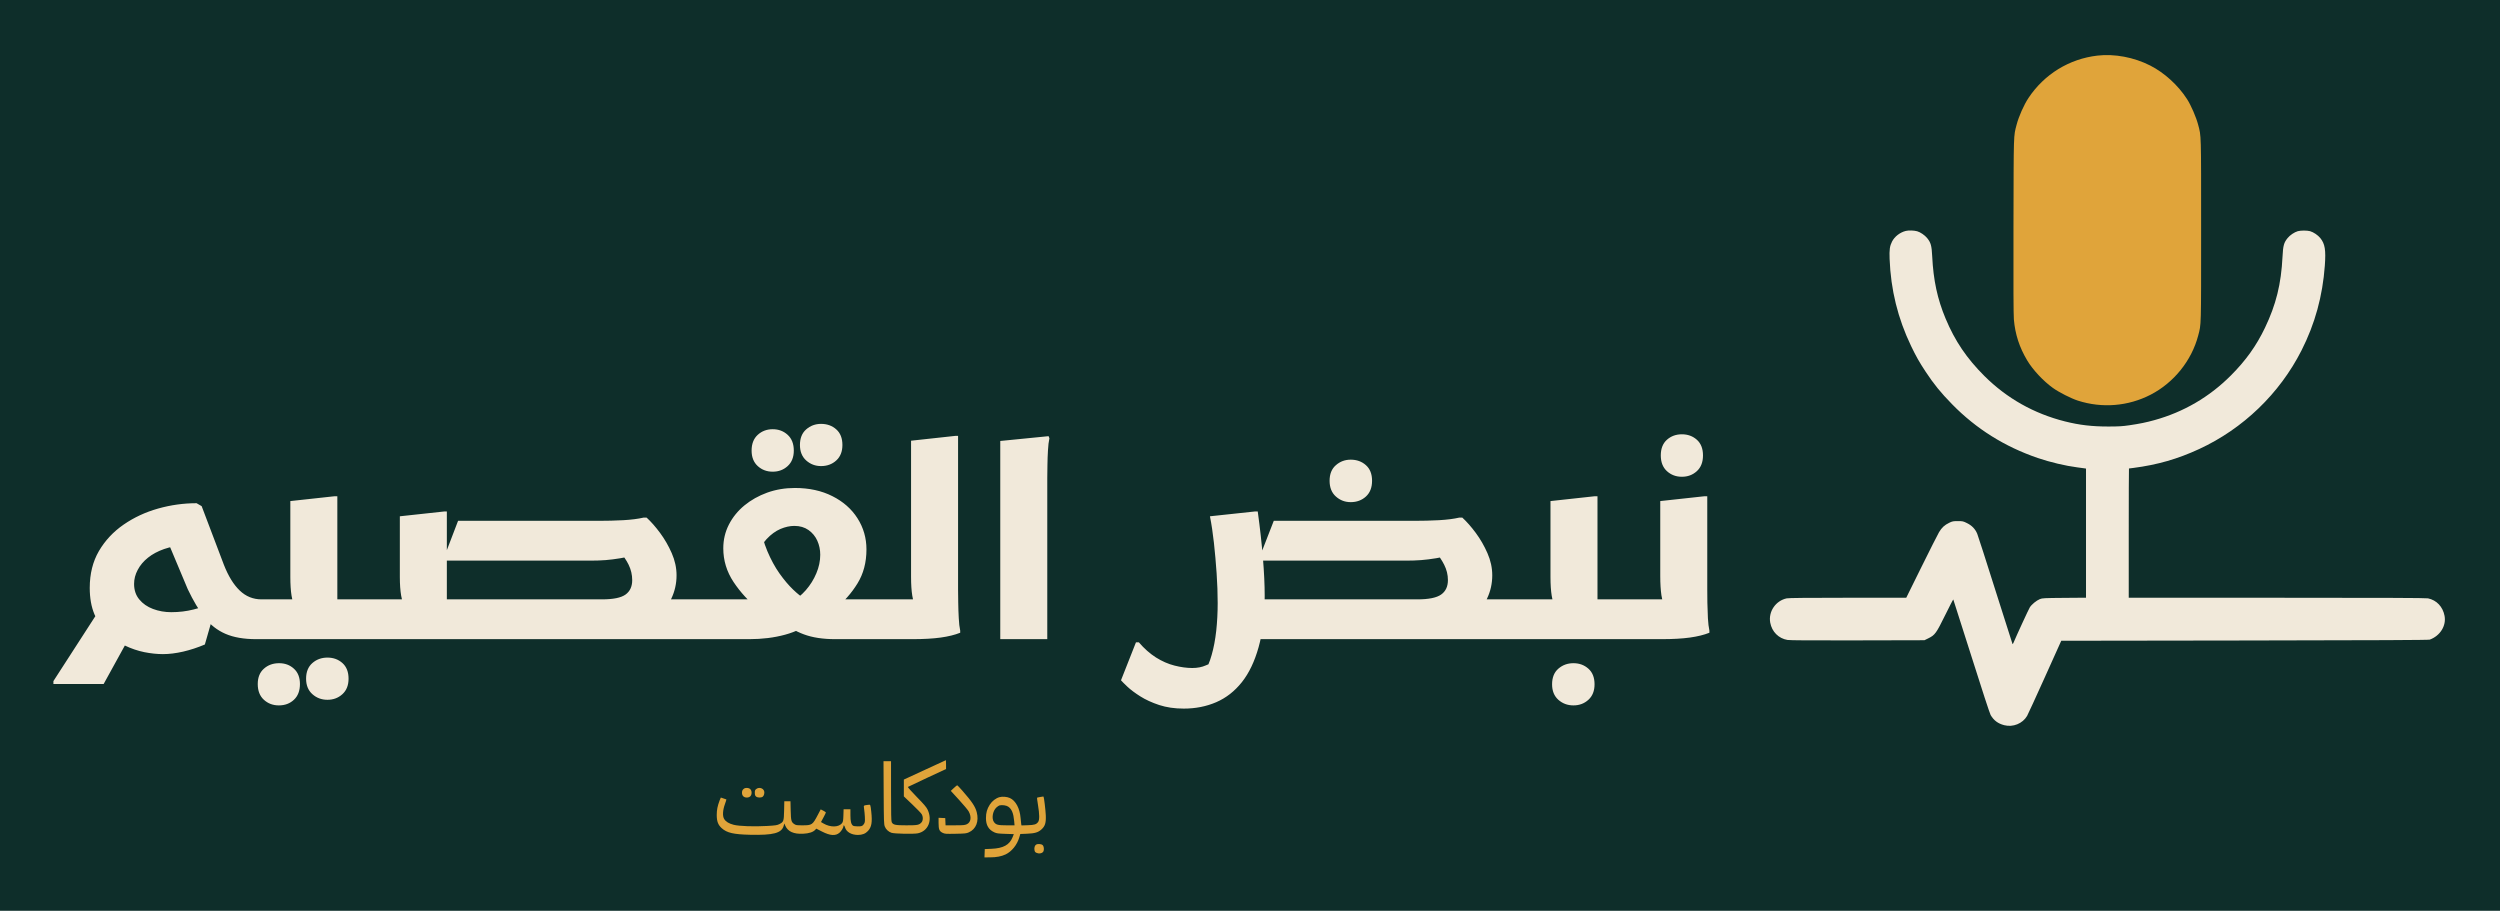
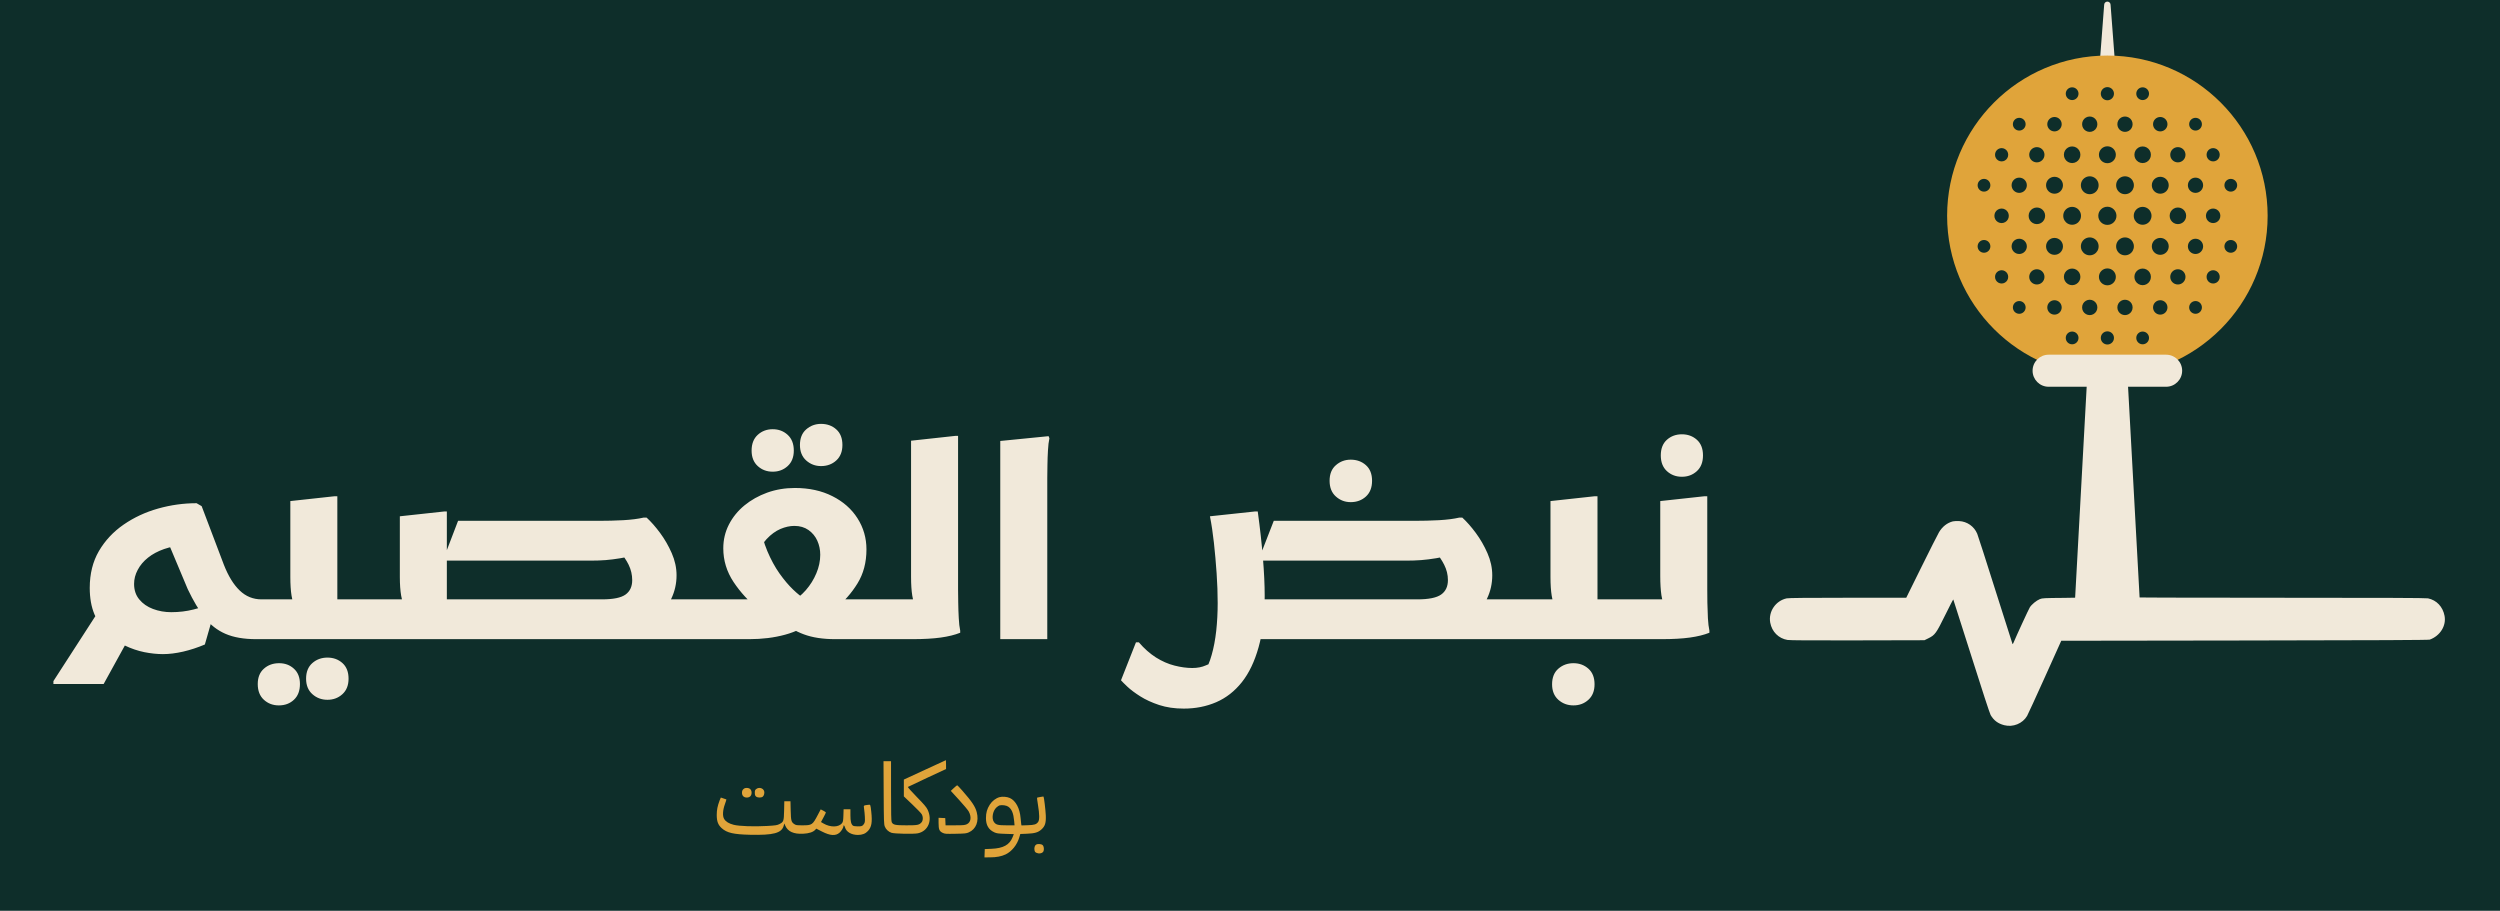
<svg xmlns="http://www.w3.org/2000/svg" viewBox="350 1679 4680 1705" width="4680" height="1705">
  <rect x="350.0" y="1679.0" width="4680.0" height="1705.0" fill="#0E2E2A" />
  <path fill="#F1E9DA" fill-rule="nonzero" d="M601.0 2856.0 544.0 2959.5H450.0V2954.0L548.5 2801.5ZM829.5 2875.5Q795.0 2875.5 772.0 2865.5Q749.0 2855.5 733.0 2835.0Q717.0 2814.5 701.5 2782.0L663.5 2691.5L696.5 2700.0Q675.0 2700.5 657.2 2706.8Q639.5 2713.0 627.0 2723.0Q614.5 2733.0 607.8 2745.8Q601.0 2758.5 601.0 2772.0Q601.0 2789.5 610.8 2801.2Q620.5 2813.0 636.5 2819.0Q652.5 2825.0 670.5 2825.0Q692.5 2825.0 712.2 2820.0Q732.0 2815.0 744.0 2809.0L754.0 2814.0L733.5 2885.5Q713.5 2894.0 693.0 2898.8Q672.5 2903.5 655.0 2903.5Q638.5 2903.5 620.0 2899.8Q601.5 2896.0 583.2 2887.2Q565.0 2878.5 550.2 2864.2Q535.5 2850.0 526.8 2829.0Q518.0 2808.0 518.0 2779.5Q518.0 2740.0 535.2 2710.5Q552.5 2681.0 581.5 2661.0Q610.5 2641.0 646.0 2631.0Q681.5 2621.0 718.0 2621.0L727.5 2626.5L769.0 2736.0Q781.5 2768.0 798.8 2784.5Q816.0 2801.0 839.5 2801.0V2865.5ZM839.5 2801.0H933.5L904.0 2814.5Q898.0 2808.5 895.8 2794.2Q893.5 2780.0 893.5 2759.0V2617.0L976.0 2608.0H981.5V2837.0L946.0 2801.0H1046.0V2865.5L1036.0 2875.5H829.5V2811.0ZM923.0 2949.5Q923.0 2930.5 934.8 2920.2Q946.5 2910.0 963.0 2910.0Q979.5 2910.0 991.0 2920.2Q1002.5 2930.5 1002.5 2949.5Q1002.5 2968.0 991.0 2978.5Q979.5 2989.0 963.0 2989.0Q946.5 2989.0 934.8 2978.5Q923.0 2968.0 923.0 2949.5ZM832.5 2959.5Q832.5 2941.0 844.0 2930.8Q855.5 2920.5 872.5 2920.5Q889.0 2920.5 900.2 2930.8Q911.5 2941.0 911.5 2959.5Q911.5 2978.5 900.2 2989.0Q889.0 2999.5 872.0 2999.5Q855.5 2999.5 844.0 2989.0Q832.5 2978.5 832.5 2959.5ZM1463.0 2875.5V2801.0H1672.0V2865.5L1662.0 2875.5ZM1174.5 2801.0H1477.0Q1508.5 2801.0 1521.0 2792.0Q1533.5 2783.0 1533.5 2765.0Q1533.5 2750.0 1526.8 2736.2Q1520.0 2722.5 1511.0 2713.5L1547.5 2716.5Q1526.5 2721.5 1511.5 2724.0Q1496.5 2726.5 1483.8 2727.5Q1471.0 2728.5 1455.5 2728.5H1179.0L1207.5 2654.0H1470.5Q1494.0 2654.0 1516.8 2652.8Q1539.5 2651.5 1554.5 2648.0H1560.5Q1573.0 2659.5 1585.8 2676.8Q1598.5 2694.0 1607.5 2714.5Q1616.5 2735.0 1616.5 2756.0Q1616.5 2779.0 1606.8 2799.5Q1597.0 2820.0 1573.0 2836.5L1557.5 2864.0Q1544.0 2869.5 1526.5 2872.5Q1509.0 2875.5 1487.0 2875.5H1174.5ZM1046.0 2801.0H1138.5L1109.0 2814.5Q1103.5 2808.5 1101.0 2794.2Q1098.5 2780.0 1098.5 2759.0V2645.5L1181.5 2636.5H1186.5V2837.5L1151.0 2801.0H1252.5V2865.5L1242.5 2875.5H1036.0V2811.0ZM1838.0 2592.5Q1878.0 2592.5 1908.2 2607.8Q1938.5 2623.0 1955.2 2649.2Q1972.0 2675.5 1972.0 2707.5Q1972.0 2744.0 1955.2 2771.2Q1938.5 2798.5 1912.0 2820.0L1894.0 2801.0H2012.5V2865.5L2002.5 2875.5H1913.5Q1879.0 2875.5 1854.8 2866.5Q1830.5 2857.5 1812.5 2841.0L1877.0 2839.0Q1850.0 2859.0 1819.5 2867.2Q1789.0 2875.5 1752.5 2875.5H1662.0V2811.0L1672.0 2801.0H1790.0L1770.5 2820.0Q1742.5 2797.5 1723.2 2768.5Q1704.0 2739.5 1704.0 2705.5Q1704.0 2681.5 1714.5 2661.0Q1725.0 2640.5 1743.5 2625.2Q1762.0 2610.0 1786.2 2601.2Q1810.5 2592.5 1838.0 2592.5ZM1764.0 2723.5 1772.0 2658.5Q1776.5 2687.0 1786.5 2710.8Q1796.5 2734.5 1809.2 2752.5Q1822.0 2770.5 1834.5 2782.5Q1847.0 2794.5 1856.5 2800.0L1830.0 2807.0Q1846.0 2798.0 1858.5 2783.8Q1871.0 2769.5 1878.2 2752.2Q1885.5 2735.0 1885.5 2717.5Q1885.5 2703.5 1880.0 2691.2Q1874.5 2679.0 1863.5 2671.2Q1852.5 2663.5 1837.0 2663.5Q1824.5 2663.5 1811.0 2669.2Q1797.5 2675.0 1785.2 2688.0Q1773.0 2701.0 1764.0 2723.5ZM1887.0 2551.5Q1871.0 2551.5 1859.2 2541.0Q1847.5 2530.5 1847.5 2512.0Q1847.5 2493.0 1859.2 2482.8Q1871.0 2472.5 1887.0 2472.5Q1904.0 2472.5 1915.5 2482.8Q1927.0 2493.0 1927.0 2512.0Q1927.0 2530.5 1915.5 2541.0Q1904.0 2551.5 1887.0 2551.5ZM1796.5 2562.0Q1780.0 2562.0 1768.5 2551.5Q1757.0 2541.0 1757.0 2522.5Q1757.0 2503.5 1768.5 2493.0Q1780.0 2482.5 1796.5 2482.5Q1813.0 2482.5 1824.5 2493.0Q1836.0 2503.5 1836.0 2522.5Q1836.0 2541.0 1824.5 2551.5Q1813.0 2562.0 1796.5 2562.0ZM1992.5 2875.5V2811.0L2002.5 2801.0H2095.0L2066.0 2814.5Q2060.0 2808.5 2057.8 2794.2Q2055.5 2780.0 2055.5 2759.0V2504.0L2138.0 2495.0H2143.5V2782.5Q2143.5 2792.5 2143.8 2807.2Q2144.0 2822.0 2144.8 2836.2Q2145.5 2850.5 2147.5 2859.5V2863.5Q2132.5 2869.5 2111.0 2872.5Q2089.5 2875.5 2058.0 2875.5ZM2222.5 2504.5 2313.0 2495.5 2314.5 2499.5Q2312.5 2508.5 2311.8 2522.0Q2311.0 2535.5 2310.8 2549.5Q2310.5 2563.5 2310.5 2573.5V2875.5H2222.5ZM2990.0 2875.5V2801.0H3198.5V2865.5L3188.5 2875.5ZM2701.5 2801.0H3003.5Q3035.0 2801.0 3047.8 2792.0Q3060.5 2783.0 3060.5 2765.0Q3060.5 2750.0 3053.5 2736.2Q3046.5 2722.5 3038.0 2713.5L3074.5 2716.5Q3053.5 2721.5 3038.5 2724.0Q3023.5 2726.5 3010.5 2727.5Q2997.5 2728.5 2982.5 2728.5H2705.5L2734.5 2654.0H2997.0Q3021.0 2654.0 3043.8 2652.8Q3066.5 2651.5 3081.5 2648.0H3087.5Q3100.0 2659.5 3112.8 2676.8Q3125.5 2694.0 3134.5 2714.5Q3143.5 2735.0 3143.5 2756.0Q3143.5 2779.0 3133.8 2799.5Q3124.0 2820.0 3100.0 2836.5L3084.5 2864.0Q3071.0 2869.5 3053.2 2872.5Q3035.5 2875.5 3014.0 2875.5H2701.5ZM2878.5 2619.0Q2862.5 2619.0 2850.8 2608.5Q2839.0 2598.0 2839.0 2579.0Q2839.0 2560.0 2850.8 2549.8Q2862.5 2539.5 2878.5 2539.5Q2895.5 2539.5 2907.0 2549.8Q2918.5 2560.0 2918.5 2579.0Q2918.5 2598.0 2907.0 2608.5Q2895.5 2619.0 2878.5 2619.0ZM2482.0 2881.5Q2497.0 2899.0 2514.0 2909.8Q2531.0 2920.5 2548.8 2925.0Q2566.5 2929.5 2582.0 2929.5Q2596.5 2929.5 2607.5 2924.5Q2618.5 2919.5 2625.5 2918.0L2604.0 2938.0Q2612.5 2925.5 2618.2 2905.2Q2624.0 2885.0 2626.8 2859.8Q2629.5 2834.5 2629.5 2808.0Q2629.5 2781.0 2627.5 2752.0Q2625.5 2723.0 2622.5 2695.5Q2619.5 2668.0 2615.0 2645.5L2699.0 2636.5H2704.5Q2711.0 2684.0 2714.2 2723.8Q2717.5 2763.5 2717.5 2794.5Q2717.5 2850.0 2706.2 2890.2Q2695.0 2930.5 2674.8 2956.0Q2654.5 2981.5 2626.8 2993.5Q2599.0 3005.5 2566.0 3005.5Q2540.5 3005.5 2520.0 2998.8Q2499.5 2992.0 2484.5 2982.5Q2469.5 2973.0 2460.5 2964.5Q2451.5 2956.0 2448.5 2952.5L2476.5 2881.5ZM3198.5 2801.0H3292.5L3263.0 2814.5Q3257.0 2808.5 3254.8 2794.2Q3252.5 2780.0 3252.5 2759.0V2617.0L3335.0 2608.0H3340.5V2837.0L3305.0 2801.0H3405.0V2865.5L3395.0 2875.5H3188.5V2811.0ZM3255.5 2960.0Q3255.5 2941.0 3267.2 2930.8Q3279.0 2920.5 3295.5 2920.5Q3312.0 2920.5 3323.5 2930.8Q3335.0 2941.0 3335.0 2960.0Q3335.0 2978.5 3323.5 2989.0Q3312.0 2999.5 3295.5 2999.5Q3279.0 2999.5 3267.2 2989.0Q3255.5 2978.5 3255.5 2960.0ZM3395.0 2875.5V2811.0L3405.0 2801.0H3497.5L3468.5 2814.5Q3462.5 2808.5 3460.2 2793.5Q3458.0 2778.5 3458.0 2757.5V2617.0L3540.5 2608.0H3546.0V2782.5Q3546.0 2792.5 3546.2 2807.2Q3546.5 2822.0 3547.2 2836.2Q3548.0 2850.5 3550.0 2859.5V2863.5Q3535.0 2869.5 3513.5 2872.5Q3492.0 2875.5 3460.5 2875.5ZM3498.5 2571.5Q3482.0 2571.5 3470.5 2561.0Q3459.0 2550.5 3459.0 2531.5Q3459.0 2512.5 3470.5 2502.2Q3482.0 2492.0 3498.5 2492.0Q3515.0 2492.0 3526.5 2502.2Q3538.0 2512.5 3538.0 2531.5Q3538.0 2550.5 3526.5 2561.0Q3515.0 2571.5 3498.5 2571.5Z" />
  <path fill="#E0A43A" fill-rule="evenodd" d="M 2081.250 3120.220 L 2042 3138.363 2042 3154.103 L 2042 3169.843 2057.569 3184.671 C 2066.131 3192.827, 2074.093 3201.043, 2075.261 3202.929 C 2078.316 3207.863, 2078.169 3215.111, 2074.942 3218.610 C 2070.470 3223.459, 2067.640 3224, 2046.782 3223.998 C 2025.669 3223.997, 2021.860 3223.166, 2019.279 3218 C 2018.325 3216.092, 2018.026 3202.305, 2018.015 3159.750 L 2018 3104 2010.962 3104 L 2003.924 3104 2004.228 3162.750 C 2004.508 3216.850, 2004.677 3221.877, 2006.362 3226.257 C 2008.403 3231.561, 2013.124 3236.011, 2018.789 3237.974 C 2024.251 3239.865, 2060.574 3240.576, 2068.275 3238.942 C 2087.769 3234.805, 2096.027 3214.397, 2086.324 3194.339 C 2084.161 3189.867, 2079.421 3184.339, 2066.075 3170.725 C 2056.225 3160.677, 2049.052 3152.600, 2049.575 3152.146 C 2050.084 3151.703, 2066.363 3143.988, 2085.750 3135 L 2121 3118.659 2121 3110.330 C 2121 3105.748, 2120.887 3102.017, 2120.750 3102.038 C 2120.613 3102.059, 2102.838 3110.241, 2081.250 3120.220 M 2135.501 3154.250 L 2129.909 3159.500 2145.370 3176.387 C 2153.874 3185.674, 2162.013 3195.446, 2163.458 3198.101 C 2169.120 3208.503, 2167.590 3218.469, 2159.788 3222.010 C 2156.064 3223.700, 2153.171 3223.959, 2137.796 3223.978 L 2120.091 3224 2119.796 3217.250 L 2119.500 3210.500 2113.250 3210.202 L 2107 3209.905 2107 3219.551 C 2107 3231.602, 2108.418 3235.056, 2114.595 3238.046 C 2118.733 3240.049, 2120.221 3240.158, 2138.752 3239.815 C 2156.848 3239.480, 2158.937 3239.254, 2163.727 3237.111 C 2177.206 3231.083, 2182.892 3216.544, 2178.451 3199.460 C 2175.710 3188.916, 2169.610 3179.774, 2151.622 3159.250 C 2146.681 3153.613, 2142.291 3149, 2141.866 3149 C 2141.441 3149, 2138.577 3151.363, 2135.501 3154.250 M 1741.455 3156.455 C 1739.648 3158.261, 1739 3159.990, 1739 3163 C 1739 3168.629, 1742.371 3172, 1748 3172 C 1753.629 3172, 1757 3168.629, 1757 3163 C 1757 3157.371, 1753.629 3154, 1748 3154 C 1744.990 3154, 1743.261 3154.648, 1741.455 3156.455 M 1765.635 3156.073 C 1763.430 3157.807, 1763 3158.944, 1763 3163.034 C 1763 3166.775, 1763.514 3168.401, 1765.189 3169.961 C 1767.847 3172.438, 1774.541 3172.710, 1777.738 3170.471 C 1780.132 3168.794, 1781.575 3163.386, 1780.517 3160.053 C 1778.643 3154.149, 1770.760 3152.041, 1765.635 3156.073 M 2220.995 3171.296 C 2214.052 3173.254, 2207.287 3178.489, 2202.874 3185.317 C 2197.798 3193.169, 2195.705 3200.527, 2195.710 3210.500 C 2195.716 3223.836, 2200.697 3232.252, 2211.500 3237.177 C 2215.806 3239.140, 2218.680 3239.529, 2232.202 3239.978 L 2247.903 3240.500 2245.502 3246.400 C 2239.679 3260.710, 2228.168 3266.992, 2206 3267.956 L 2193.500 3268.500 2193.208 3276.250 L 2192.916 3284 2203.208 3283.983 C 2215.207 3283.962, 2224.584 3282.202, 2232.411 3278.499 C 2243.912 3273.058, 2253.878 3260.755, 2258.030 3246.871 L 2260.013 3240.241 2272.256 3239.741 C 2287.054 3239.137, 2293.142 3237.388, 2299.294 3231.972 C 2306.422 3225.698, 2308.343 3219.539, 2307.705 3205 C 2307.275 3195.191, 2304.360 3171.166, 2303.481 3170.181 C 2303.147 3169.808, 2291.844 3171.823, 2291.317 3172.350 C 2291.120 3172.546, 2291.911 3178.511, 2293.073 3185.604 C 2296.026 3203.621, 2296.134 3213.966, 2293.410 3217.663 C 2289.962 3222.343, 2286.582 3223.406, 2273.815 3223.824 L 2262.129 3224.207 2261.617 3220.853 C 2261.336 3219.009, 2260.861 3214.350, 2260.562 3210.500 C 2259.147 3192.293, 2251.336 3177.690, 2240.432 3172.867 C 2234.909 3170.424, 2226.497 3169.744, 2220.995 3171.296 M 1696.990 3177.750 C 1693.191 3187.889, 1691.740 3195.281, 1691.737 3204.500 C 1691.733 3216.587, 1694.228 3223.222, 1701.104 3229.404 C 1710.774 3238.098, 1723.105 3240.962, 1754 3241.690 C 1797.884 3242.725, 1813.287 3238.601, 1817.076 3224.803 L 1818.258 3220.500 1820.033 3224.621 C 1824.791 3235.665, 1835.799 3240.655, 1853.419 3239.755 C 1864.457 3239.192, 1871.975 3236.785, 1875.967 3232.535 L 1878.131 3230.232 1888.816 3235.687 C 1904.188 3243.535, 1914.302 3244.186, 1921.580 3237.795 C 1925.181 3234.634, 1929 3228.326, 1929 3225.540 C 1929 3222.589, 1930.692 3224.028, 1931.878 3227.987 C 1934.420 3236.473, 1943.936 3242, 1956.003 3242 C 1964.170 3242, 1970.173 3239.621, 1974.874 3234.521 C 1981.656 3227.163, 1983.168 3218.268, 1980.994 3198.500 C 1979.479 3184.720, 1979.623 3185.043, 1975.247 3185.628 C 1966.329 3186.822, 1966.675 3186.524, 1967.479 3192.300 C 1968.983 3203.106, 1969.606 3214.625, 1968.869 3218 C 1968.449 3219.925, 1966.931 3222.512, 1965.497 3223.750 C 1963.304 3225.642, 1961.743 3225.995, 1955.694 3225.968 C 1951.325 3225.949, 1947.817 3225.418, 1946.761 3224.616 C 1943.324 3222.006, 1942 3216.560, 1942 3205.032 L 1942 3194 1935.608 3194 L 1929.216 3194 1928.853 3205.433 C 1928.548 3215.053, 1928.162 3217.314, 1926.424 3219.683 C 1920.414 3227.876, 1904.647 3228.258, 1891.458 3220.528 L 1886.897 3217.855 1891.448 3209.437 C 1893.952 3204.807, 1896 3200.572, 1896 3200.026 C 1896 3199.480, 1893.832 3197.935, 1891.182 3196.592 L 1886.364 3194.151 1881.036 3204.325 C 1871.103 3223.294, 1870.068 3224, 1852.180 3224 C 1841.455 3224, 1839.964 3223.777, 1836.898 3221.713 C 1831.287 3217.936, 1830.627 3215.434, 1830.178 3196.250 L 1829.773 3179 1824 3179 L 1818.227 3179 1817.846 3196.450 C 1817.410 3216.445, 1816.955 3217.714, 1808.755 3221.829 C 1804.744 3223.841, 1801.697 3224.297, 1786.307 3225.188 C 1761.498 3226.625, 1733.817 3225.675, 1723.500 3223.033 C 1714.440 3220.713, 1708.543 3217.084, 1705.548 3211.986 C 1702.357 3206.555, 1702.903 3195.905, 1706.948 3184.648 C 1708.697 3179.779, 1709.987 3175.682, 1709.814 3175.543 C 1709.489 3175.281, 1699.838 3172, 1699.394 3172 C 1699.256 3172, 1698.174 3174.588, 1696.990 3177.750 M 2221.214 3186.659 C 2219.957 3186.928, 2217.189 3188.803, 2215.064 3190.824 C 2208.224 3197.332, 2205.962 3211.382, 2210.711 3217.864 C 2214.529 3223.076, 2218.082 3223.997, 2234.367 3223.998 L 2249.235 3224 2248.537 3216.250 C 2247.181 3201.204, 2244.059 3193.635, 2237.299 3189.003 C 2233.878 3186.658, 2226.344 3185.561, 2221.214 3186.659 M 2289.695 3260.111 C 2287.088 3261.627, 2285.794 3265.822, 2286.551 3270.300 C 2287.101 3273.556, 2287.789 3274.432, 2290.784 3275.683 C 2294.825 3277.372, 2299.429 3276.826, 2302.184 3274.333 C 2304.918 3271.859, 2304.689 3263.720, 2301.811 3261.039 C 2299.400 3258.793, 2292.826 3258.289, 2289.695 3260.111" />
  <g transform="translate(2295.0 1038.0) scale(1.0)">
-     <path fill="#F1E9DA" fill-rule="evenodd" d="M 1622.500 1073.323 C 1611.654 1076.097, 1601.683 1083.852, 1596.876 1093.251 C 1592.671 1101.474, 1591.690 1108.440, 1592.335 1125.500 C 1594.528 1183.526, 1607.666 1236.856, 1632.564 1288.788 C 1641.771 1307.992, 1647.866 1318.754, 1659.697 1336.690 C 1675.260 1360.286, 1688.099 1376.073, 1709.428 1397.842 C 1754.437 1443.781, 1807.502 1477.067, 1869.649 1498.345 C 1892.629 1506.212, 1921.794 1513.119, 1944 1515.952 C 1948.675 1516.549, 1954.188 1517.293, 1956.250 1517.606 L 1960 1518.176 1960 1639.036 L 1960 1759.896 1919.250 1760.219 C 1881.373 1760.519, 1878.158 1760.681, 1873.644 1762.521 C 1867.111 1765.184, 1858.188 1772.525, 1854.774 1778.047 C 1852.529 1781.679, 1830.249 1829.991, 1824.404 1843.904 C 1823.617 1845.775, 1822.773 1847.106, 1822.527 1846.860 C 1822.281 1846.615, 1807.892 1801.433, 1790.550 1746.457 C 1773.209 1691.481, 1757.834 1643.673, 1756.384 1640.218 C 1752.622 1631.253, 1746.449 1624.825, 1737.223 1620.266 C 1730.021 1616.706, 1729.081 1616.500, 1720.052 1616.500 C 1711.406 1616.500, 1709.883 1616.797, 1704 1619.626 C 1695.151 1623.881, 1689.994 1628.642, 1684.846 1637.307 C 1682.456 1641.330, 1667.675 1670.576, 1652 1702.299 L 1623.500 1759.976 1514.299 1759.988 C 1438.258 1759.996, 1403.489 1760.337, 1399.799 1761.109 C 1379.044 1765.451, 1365.076 1786.007, 1368.874 1806.619 C 1372.009 1823.632, 1384.462 1836.136, 1401.111 1838.987 C 1405.568 1839.750, 1445.320 1839.993, 1532.552 1839.791 L 1657.605 1839.500 1665.224 1835.734 C 1677.295 1829.768, 1679.713 1826.408, 1696.508 1792.262 C 1704.503 1776.009, 1711.277 1762.944, 1711.563 1763.229 C 1711.848 1763.515, 1727.084 1811.261, 1745.421 1869.332 C 1765.025 1931.418, 1779.866 1976.802, 1781.445 1979.497 C 1787.466 1989.770, 1795.242 1995.566, 1807.068 1998.596 C 1823.439 2002.790, 1841.354 1995.490, 1849.719 1981.216 C 1851.187 1978.712, 1866.179 1946.027, 1883.035 1908.582 L 1913.683 1840.500 2257.092 1840 C 2506.351 1839.637, 2601.330 1839.194, 2603.528 1838.383 C 2622.981 1831.211, 2634.670 1812.461, 2631.229 1793.954 C 2628.047 1776.848, 2616.376 1764.493, 2600.201 1761.109 C 2596.395 1760.312, 2516.700 1760, 2317.451 1760 L 2040 1760 2040 1639 C 2040 1572.450, 2040.192 1518, 2040.428 1518 C 2040.663 1518, 2044.375 1517.541, 2048.678 1516.980 C 2093.743 1511.100, 2131.447 1500.275, 2171.769 1481.637 C 2254.200 1443.536, 2322.418 1377.818, 2363.431 1297 C 2388.639 1247.327, 2402.971 1195.175, 2407.083 1138.154 C 2409.204 1108.757, 2407.333 1097.408, 2398.596 1086.656 C 2394.119 1081.146, 2386.024 1075.685, 2379.500 1073.771 C 2377.300 1073.126, 2372.125 1072.598, 2368 1072.598 C 2363.875 1072.598, 2358.700 1073.126, 2356.500 1073.771 C 2349.976 1075.685, 2341.881 1081.146, 2337.404 1086.656 C 2330.410 1095.263, 2328.904 1100.771, 2327.878 1121.500 C 2325.348 1172.633, 2315.807 1211.252, 2294.955 1254.762 C 2278.823 1288.422, 2259.067 1316.024, 2231.046 1344.047 C 2190.801 1384.297, 2142.865 1412.264, 2088 1427.504 C 2072.458 1431.821, 2060.874 1434.192, 2041 1437.124 C 2028.357 1438.988, 2021.168 1439.416, 2002 1439.443 C 1971.397 1439.486, 1947.684 1436.707, 1920.683 1429.911 C 1862.630 1415.300, 1811.854 1386.696, 1769.951 1345 C 1736.763 1311.975, 1714.693 1279.351, 1697.158 1237.396 C 1681.828 1200.717, 1674.286 1165.698, 1672.091 1121 C 1671.099 1100.817, 1669.550 1095.214, 1662.596 1086.656 C 1658.235 1081.289, 1650.056 1075.695, 1644.014 1073.946 C 1638.197 1072.263, 1627.820 1071.962, 1622.500 1073.323" />
-     <path fill="#E0A43A" fill-rule="evenodd" d="M 1981.325 745.095 C 1928.480 751.253, 1881.795 779.973, 1852.251 824.500 C 1843.715 837.364, 1834.030 859.221, 1830.033 874.640 C 1824.301 896.754, 1824.619 886.419, 1824.235 1063.500 C 1823.993 1174.979, 1824.223 1230.451, 1824.964 1239 C 1827.372 1266.795, 1835.261 1291.103, 1849.791 1315.500 C 1860.370 1333.262, 1879.961 1354.260, 1898.080 1367.257 C 1909.422 1375.392, 1932.011 1386.858, 1944.836 1390.990 C 1990.086 1405.567, 2038.985 1401.574, 2081 1379.871 C 2124.499 1357.402, 2157.731 1316.071, 2170.032 1269.143 C 2175.755 1247.310, 2175.500 1256.490, 2175.500 1072 C 2175.500 887.196, 2175.769 896.744, 2169.944 874.522 C 2166.204 860.252, 2156.668 838.228, 2149.194 826.598 C 2132.524 800.659, 2106.802 777.199, 2080.234 763.701 C 2049.706 748.192, 2013.387 741.360, 1981.325 745.095" />
+     <path fill="#F1E9DA" fill-rule="evenodd" d="M 1710.746 1617.022 C 1700.183 1619.691, 1691.072 1626.827, 1684.846 1637.307 C 1682.456 1641.330, 1667.675 1670.576, 1652 1702.299 L 1623.500 1759.976 1514.299 1759.988 C 1438.258 1759.996, 1403.489 1760.337, 1399.799 1761.109 C 1379.044 1765.451, 1365.076 1786.007, 1368.874 1806.619 C 1372.009 1823.632, 1384.462 1836.136, 1401.111 1838.987 C 1405.568 1839.750, 1445.320 1839.993, 1532.552 1839.791 L 1657.605 1839.500 1665.224 1835.734 C 1677.295 1829.768, 1679.713 1826.408, 1696.508 1792.262 C 1704.503 1776.009, 1711.277 1762.944, 1711.563 1763.229 C 1711.848 1763.515, 1727.084 1811.261, 1745.421 1869.332 C 1765.025 1931.418, 1779.866 1976.802, 1781.445 1979.497 C 1787.466 1989.770, 1795.242 1995.566, 1807.068 1998.596 C 1823.439 2002.790, 1841.354 1995.490, 1849.719 1981.216 C 1851.187 1978.712, 1866.179 1946.027, 1883.035 1908.582 L 1913.683 1840.500 2257.092 1840 C 2506.351 1839.637, 2601.330 1839.194, 2603.528 1838.383 C 2622.981 1831.211, 2634.670 1812.461, 2631.229 1793.954 C 2628.047 1776.848, 2616.376 1764.493, 2600.201 1761.109 C 2596.395 1760.312, 2516.700 1760, 2317.451 1760 C 2133.150 1760, 2040 1759.664, 2040 1759 C 2040 1758.350, 2026 1758, 2000 1758 C 1975.456 1758, 1960 1758.366, 1960 1758.948 C 1960 1759.525, 1944.040 1760.023, 1919.250 1760.219 C 1881.373 1760.519, 1878.158 1760.681, 1873.644 1762.521 C 1867.111 1765.184, 1858.188 1772.525, 1854.774 1778.047 C 1852.529 1781.679, 1830.249 1829.991, 1824.404 1843.904 C 1823.617 1845.775, 1822.773 1847.106, 1822.527 1846.860 C 1822.281 1846.615, 1807.892 1801.433, 1790.550 1746.457 C 1773.209 1691.481, 1757.834 1643.673, 1756.384 1640.218 C 1750.561 1626.343, 1737.444 1617.173, 1722.385 1616.451 C 1718.048 1616.243, 1712.811 1616.500, 1710.746 1617.022" />
+     <path fill="#F1E9DA" fill-rule="evenodd" d="M1938 1790L1964 1315H2036L2062 1790Z" />
+     <path fill="#F1E9DA" fill-rule="evenodd" d="M1986 755L1994 650a6 6 0 0 1 12 0L2014 755Z" />
+     <path fill="#E0A43A" fill-rule="evenodd" d="M1700.0 1045.0a300 300 0 1 1 600 0a300 300 0 1 1 -600 0ZM1922.1 816.4a11.938 11.938 0 1 1 23.877 0a11.938 11.938 0 1 1 -23.877 0ZM1987.7 816.4a12.328 12.328 0 1 1 24.656 0a12.328 12.328 0 1 1 -24.656 0ZM2054.1 816.4a11.938 11.938 0 1 1 23.877 0a11.938 11.938 0 1 1 -23.877 0ZM1823.1 873.5a11.938 11.938 0 1 1 23.877 0a11.938 11.938 0 1 1 -23.877 0ZM1887.5 873.5a13.496 13.496 0 1 1 26.992 0a13.496 13.496 0 1 1 -26.992 0ZM1952.7 873.5a14.275 14.275 0 1 1 28.549 0a14.275 14.275 0 1 1 -28.549 0ZM2018.7 873.5a14.275 14.275 0 1 1 28.549 0a14.275 14.275 0 1 1 -28.549 0ZM2085.5 873.5a13.496 13.496 0 1 1 26.992 0a13.496 13.496 0 1 1 -26.992 0ZM2153.1 873.5a11.938 11.938 0 1 1 23.877 0a11.938 11.938 0 1 1 -23.877 0ZM1789.7 930.7a12.328 12.328 0 1 1 24.655 0a12.328 12.328 0 1 1 -24.655 0ZM1853.7 930.7a14.274 14.274 0 1 1 28.549 0a14.274 14.274 0 1 1 -28.549 0ZM1918.6 930.7a15.443 15.443 0 1 1 30.885 0a15.443 15.443 0 1 1 -30.885 0ZM1984.2 930.7a15.832 15.832 0 1 1 31.664 0a15.832 15.832 0 1 1 -31.664 0ZM2050.6 930.7a15.443 15.443 0 1 1 30.885 0a15.443 15.443 0 1 1 -30.885 0ZM2117.7 930.7a14.274 14.274 0 1 1 28.549 0a14.274 14.274 0 1 1 -28.549 0ZM2185.7 930.7a12.328 12.328 0 1 1 24.655 0a12.328 12.328 0 1 1 -24.655 0ZM1757.1 987.8a11.938 11.938 0 1 1 23.876 0a11.938 11.938 0 1 1 -23.876 0ZM1820.7 987.8a14.274 14.274 0 1 1 28.549 0a14.274 14.274 0 1 1 -28.549 0ZM1885.2 987.8a15.832 15.832 0 1 1 31.664 0a15.832 15.832 0 1 1 -31.664 0ZM1950.4 987.8a16.611 16.611 0 1 1 33.221 0a16.611 16.611 0 1 1 -33.221 0ZM2016.4 987.8a16.611 16.611 0 1 1 33.221 0a16.611 16.611 0 1 1 -33.221 0ZM2083.2 987.8a15.832 15.832 0 1 1 31.664 0a15.832 15.832 0 1 1 -31.664 0ZM2150.7 987.8a14.274 14.274 0 1 1 28.549 0a14.274 14.274 0 1 1 -28.549 0ZM2219.1 987.8a11.938 11.938 0 1 1 23.876 0a11.938 11.938 0 1 1 -23.876 0ZM1788.5 1045.0a13.496 13.496 0 1 1 26.991 0a13.496 13.496 0 1 1 -26.991 0ZM1852.6 1045.0a15.443 15.443 0 1 1 30.885 0a15.443 15.443 0 1 1 -30.885 0ZM1917.4 1045.0a16.611 16.611 0 1 1 33.221 0a16.611 16.611 0 1 1 -33.221 0ZM1983.0 1045.0a17.0 17.0 0 1 1 34.0 0a17.0 17.0 0 1 1 -34.0 0ZM2049.4 1045.0a16.611 16.611 0 1 1 33.221 0a16.611 16.611 0 1 1 -33.221 0ZM2116.6 1045.0a15.443 15.443 0 1 1 30.885 0a15.443 15.443 0 1 1 -30.885 0ZM2184.5 1045.0a13.496 13.496 0 1 1 26.991 0a13.496 13.496 0 1 1 -26.991 0ZM1757.1 1102.2a11.938 11.938 0 1 1 23.876 0a11.938 11.938 0 1 1 -23.876 0ZM1820.7 1102.2a14.274 14.274 0 1 1 28.549 0a14.274 14.274 0 1 1 -28.549 0ZM1885.2 1102.2a15.832 15.832 0 1 1 31.664 0a15.832 15.832 0 1 1 -31.664 0ZM1950.4 1102.2a16.611 16.611 0 1 1 33.221 0a16.611 16.611 0 1 1 -33.221 0ZM2016.4 1102.2a16.611 16.611 0 1 1 33.221 0a16.611 16.611 0 1 1 -33.221 0ZM2083.2 1102.2a15.832 15.832 0 1 1 31.664 0a15.832 15.832 0 1 1 -31.664 0ZM2150.7 1102.2a14.274 14.274 0 1 1 28.549 0a14.274 14.274 0 1 1 -28.549 0ZM2219.1 1102.2a11.938 11.938 0 1 1 23.876 0a11.938 11.938 0 1 1 -23.876 0ZM1789.7 1159.3a12.328 12.328 0 1 1 24.655 0a12.328 12.328 0 1 1 -24.655 0ZM1853.7 1159.3a14.274 14.274 0 1 1 28.549 0a14.274 14.274 0 1 1 -28.549 0ZM1918.6 1159.3a15.443 15.443 0 1 1 30.885 0a15.443 15.443 0 1 1 -30.885 0ZM1984.2 1159.3a15.832 15.832 0 1 1 31.664 0a15.832 15.832 0 1 1 -31.664 0ZM2050.6 1159.3a15.443 15.443 0 1 1 30.885 0a15.443 15.443 0 1 1 -30.885 0ZM2117.7 1159.3a14.274 14.274 0 1 1 28.549 0a14.274 14.274 0 1 1 -28.549 0ZM2185.7 1159.3a12.328 12.328 0 1 1 24.655 0a12.328 12.328 0 1 1 -24.655 0ZM1823.1 1216.5a11.938 11.938 0 1 1 23.877 0a11.938 11.938 0 1 1 -23.877 0ZM1887.5 1216.5a13.496 13.496 0 1 1 26.992 0a13.496 13.496 0 1 1 -26.992 0ZM1952.7 1216.5a14.275 14.275 0 1 1 28.549 0a14.275 14.275 0 1 1 -28.549 0ZM2018.7 1216.5a14.275 14.275 0 1 1 28.549 0a14.275 14.275 0 1 1 -28.549 0ZM2085.5 1216.5a13.496 13.496 0 1 1 26.992 0a13.496 13.496 0 1 1 -26.992 0ZM2153.1 1216.5a11.938 11.938 0 1 1 23.877 0a11.938 11.938 0 1 1 -23.877 0ZM1922.1 1273.6a11.938 11.938 0 1 1 23.877 0a11.938 11.938 0 1 1 -23.877 0ZM1987.7 1273.6a12.328 12.328 0 1 1 24.656 0a12.328 12.328 0 1 1 -24.656 0ZM2054.1 1273.6a11.938 11.938 0 1 1 23.877 0a11.938 11.938 0 1 1 -23.877 0Z" />
+     <path fill="#F1E9DA" fill-rule="evenodd" d="M1890 1305H2110a30 30 0 0 1 0 60H1890a30 30 0 0 1 0 -60Z" />
  </g>
</svg>
